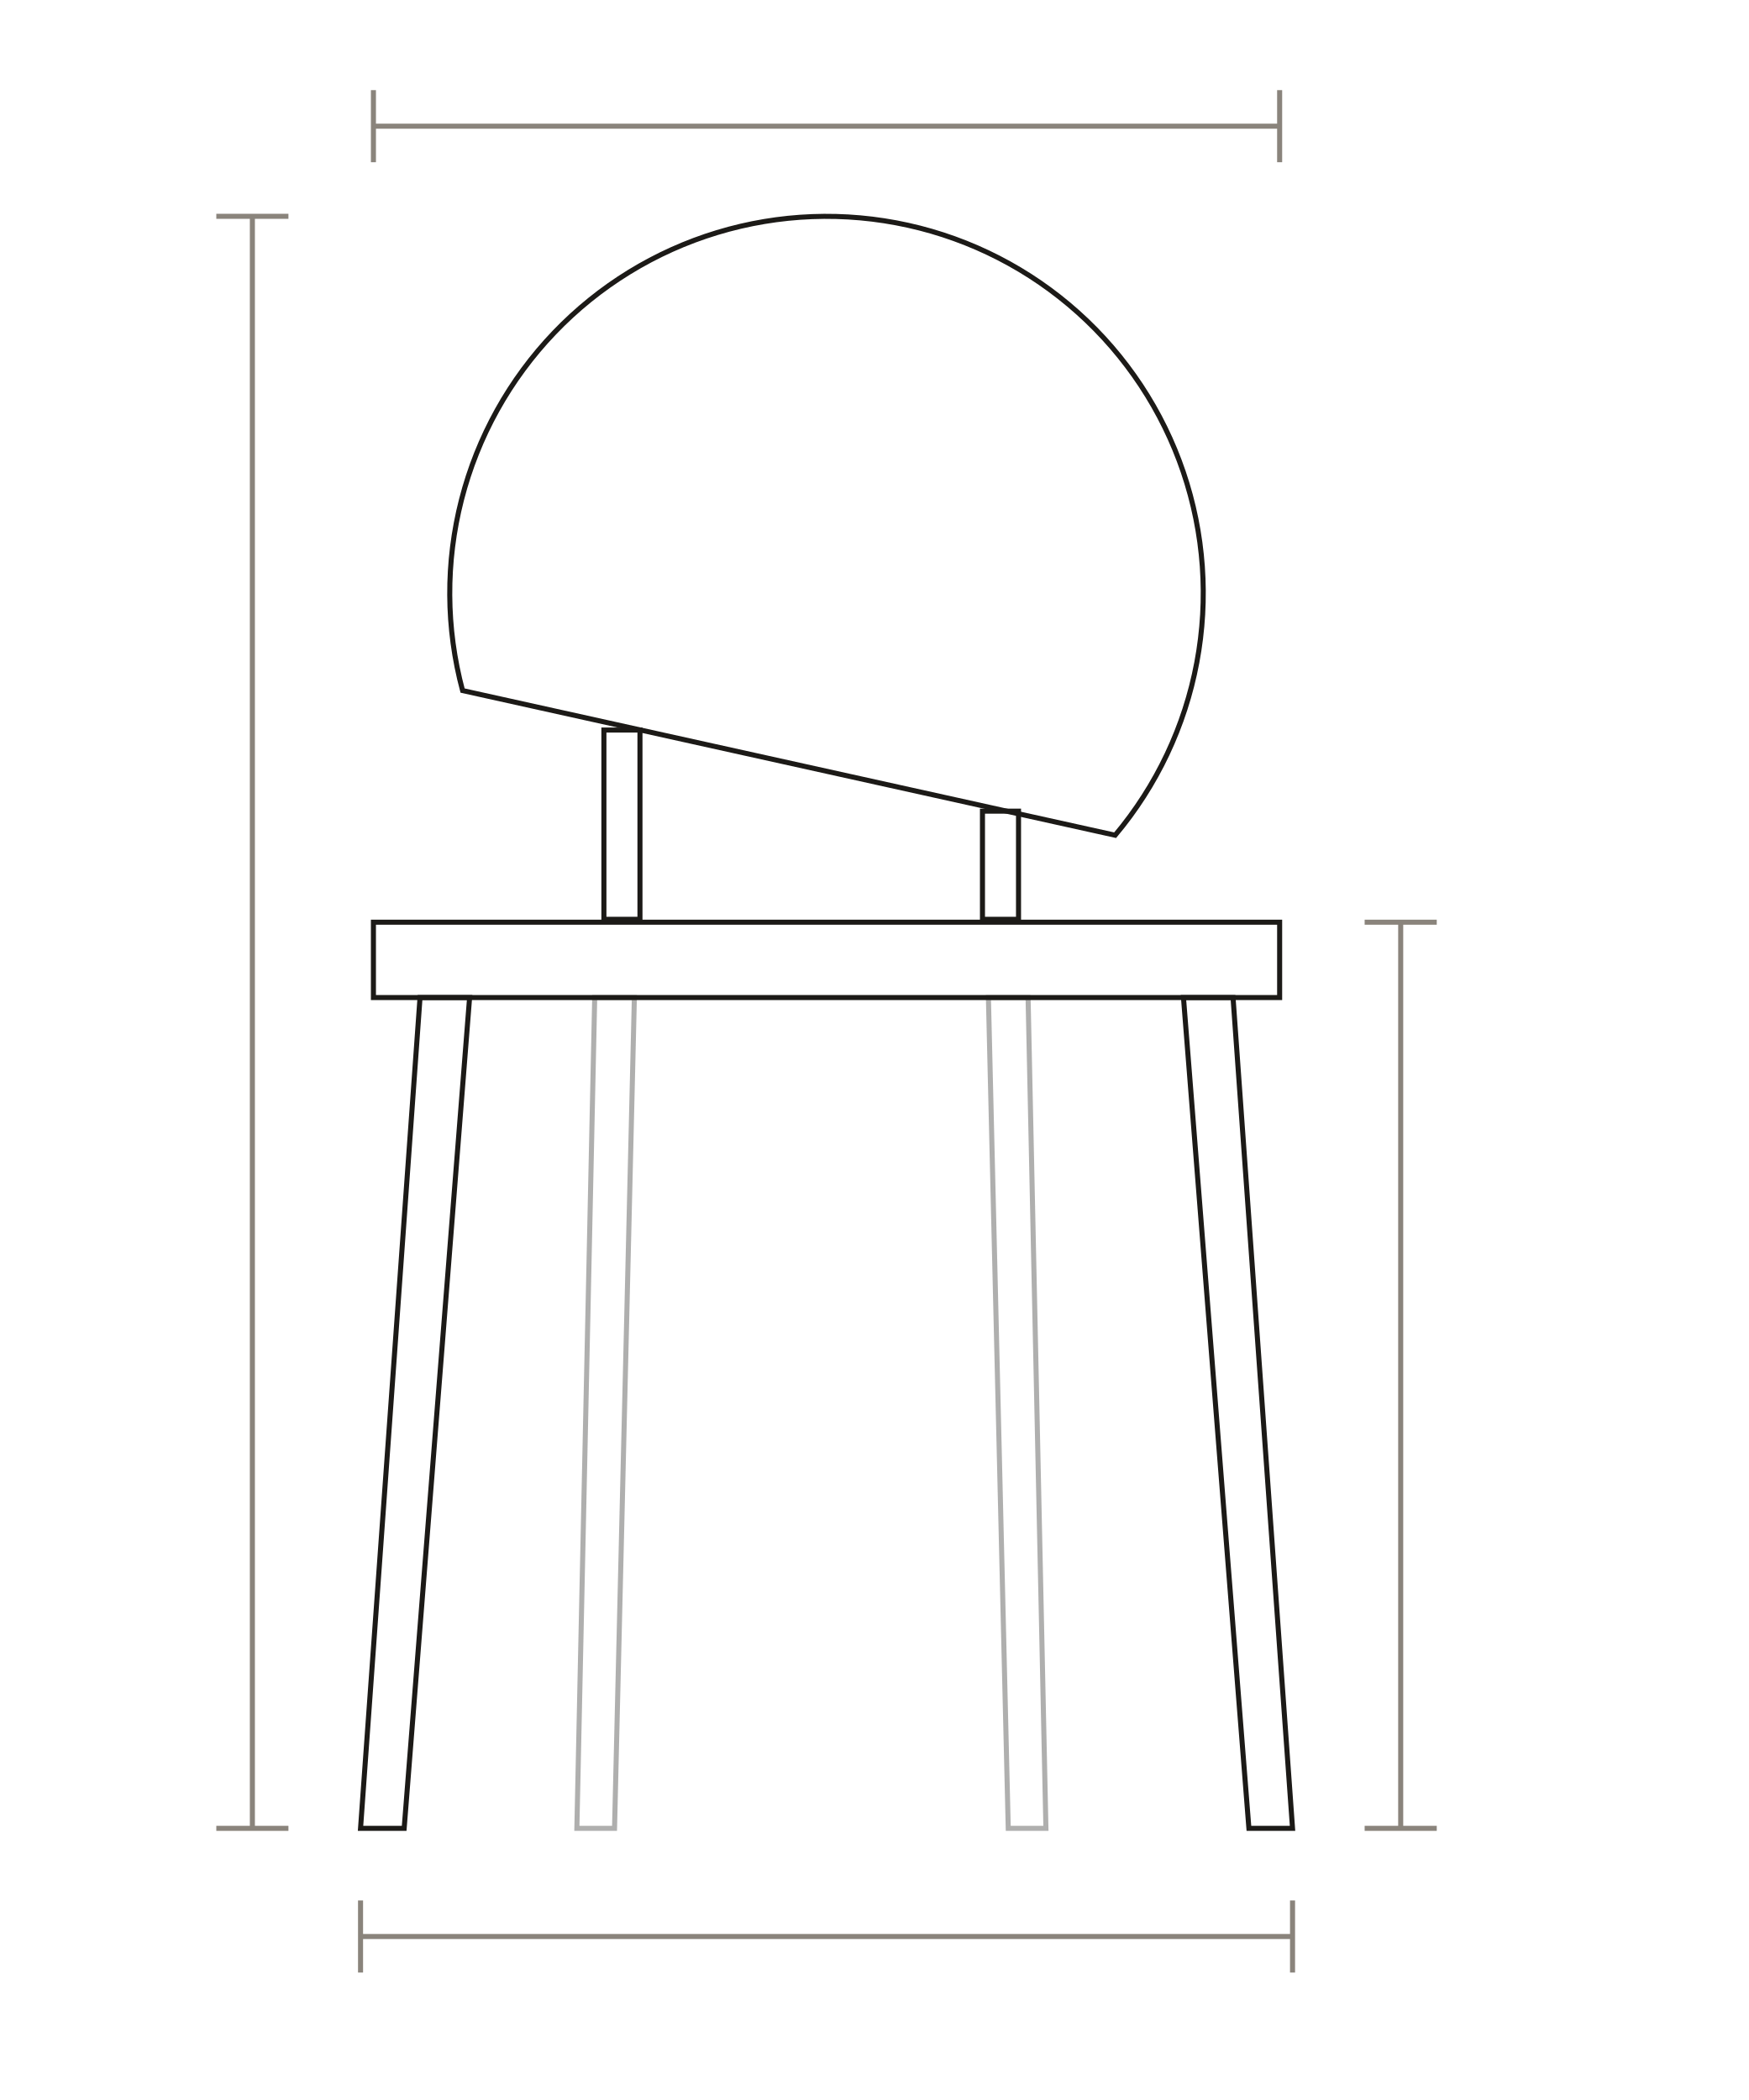
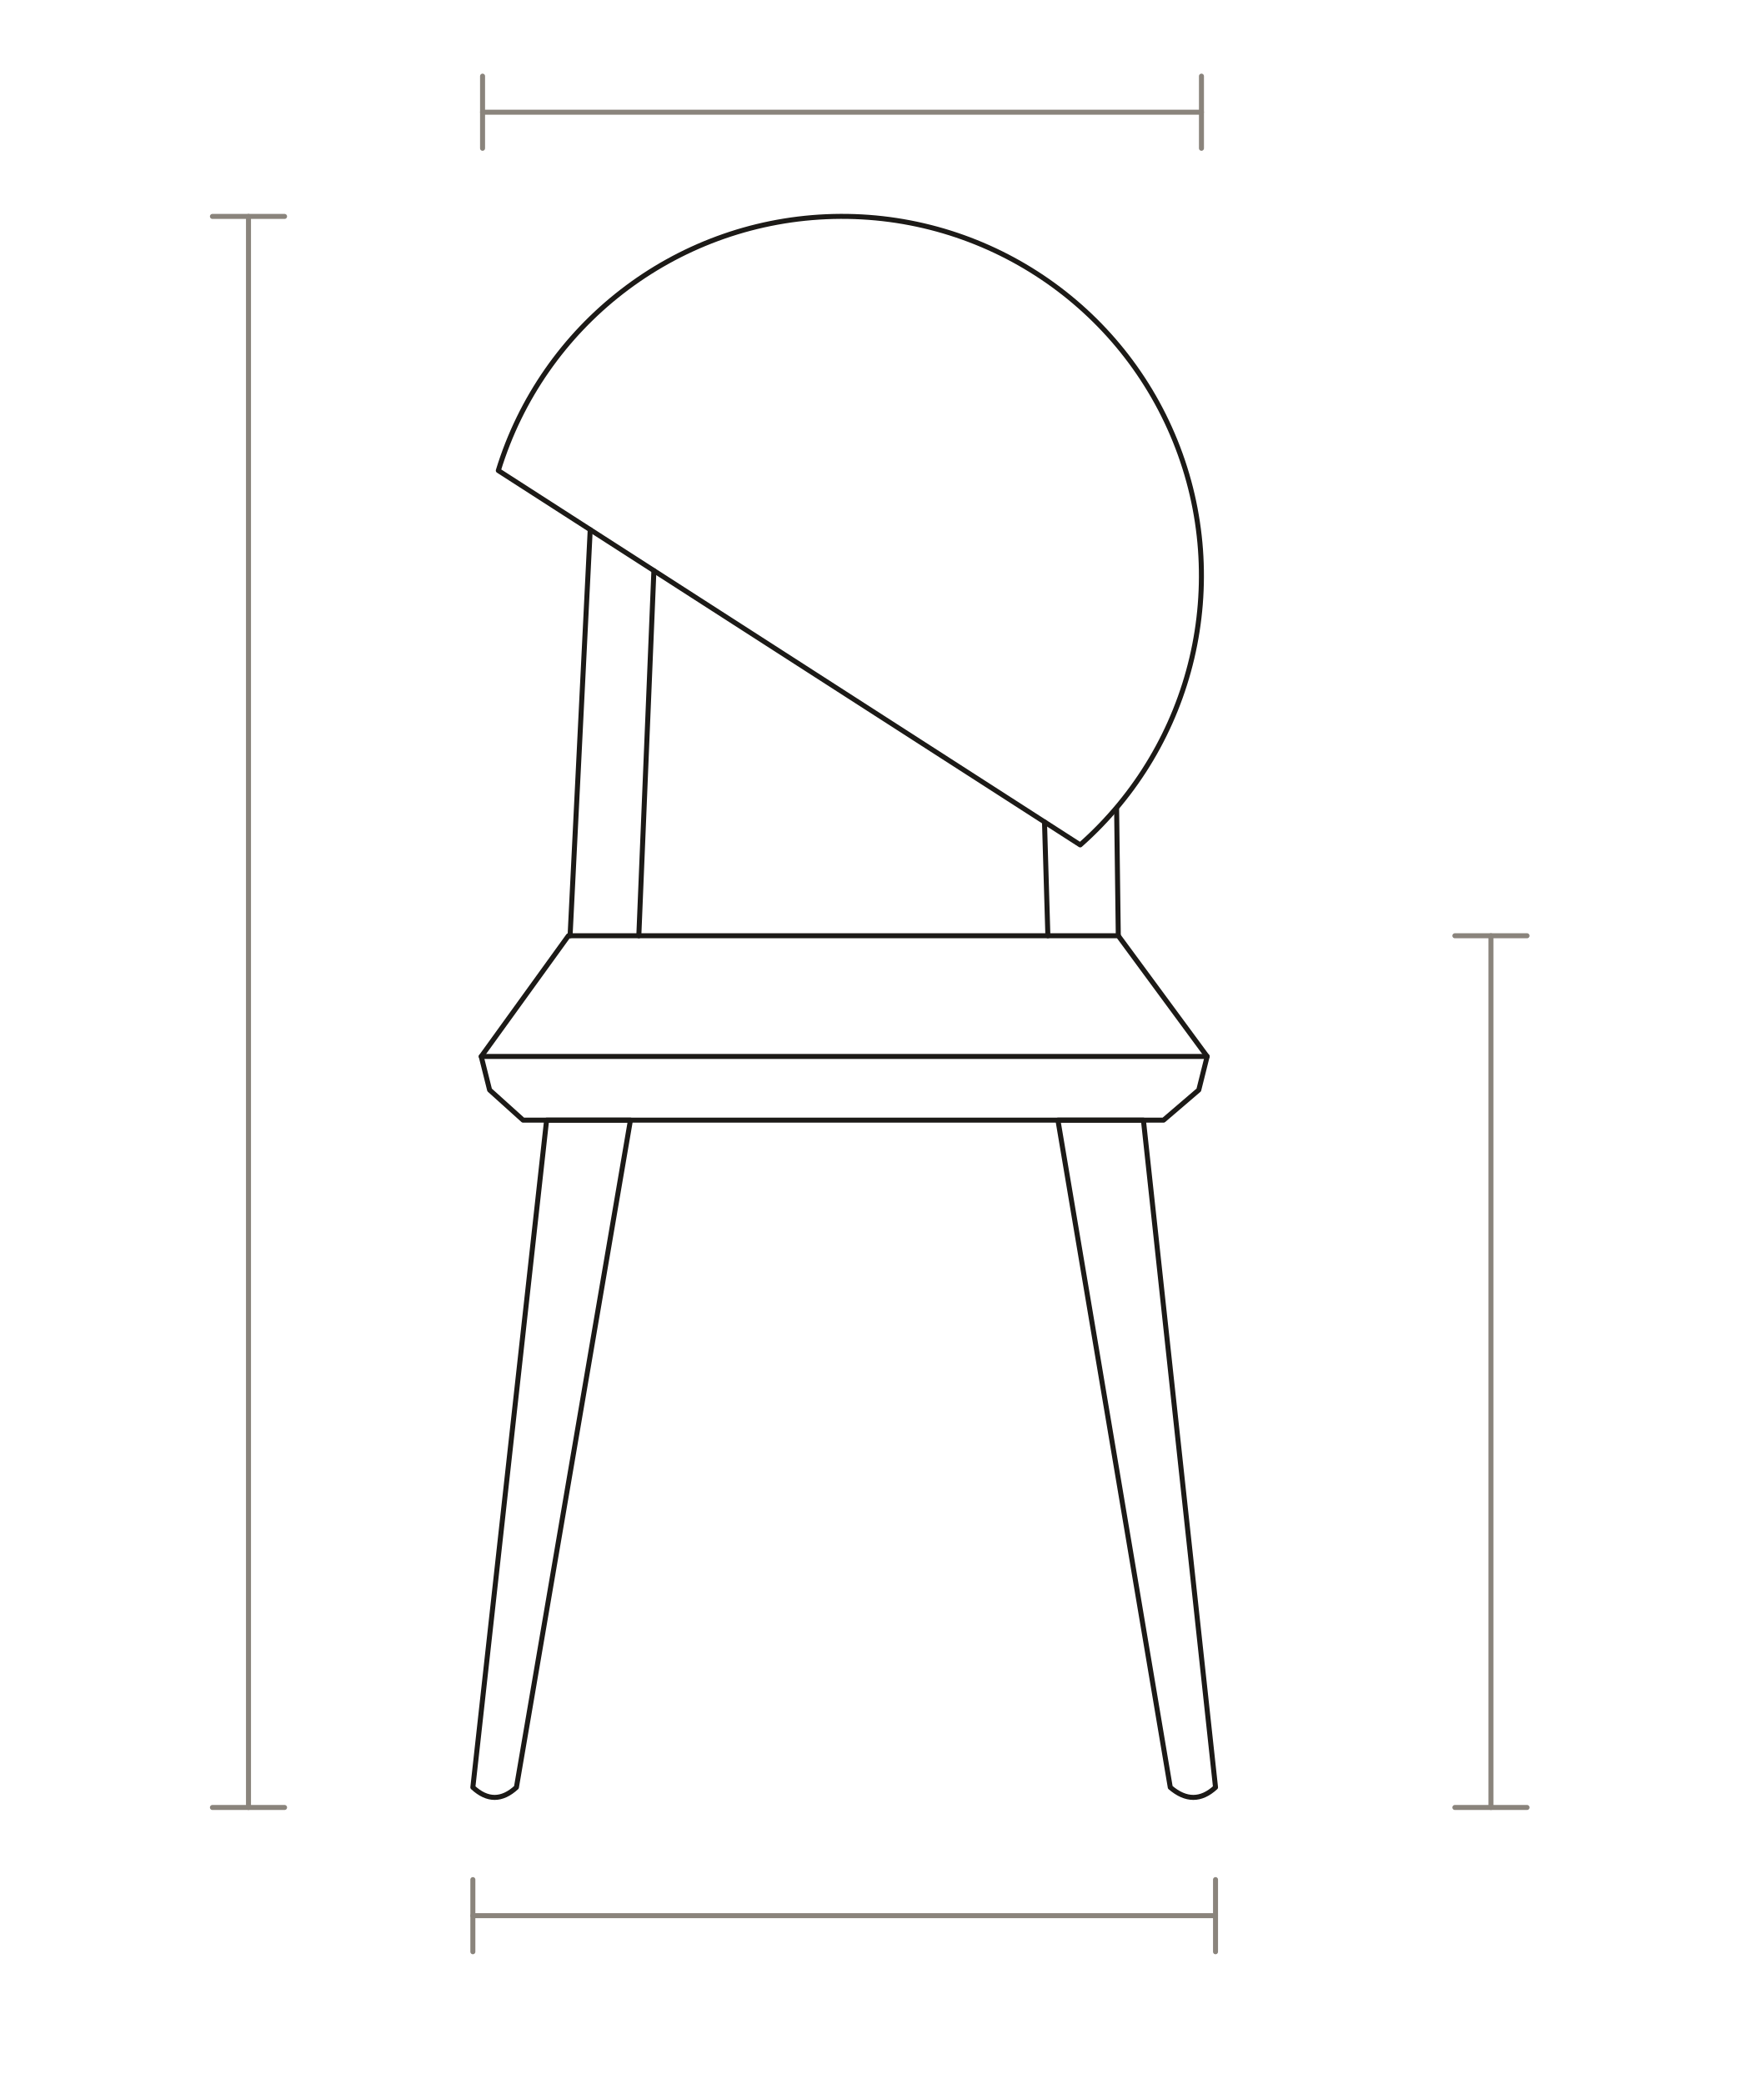
- <svg xmlns="http://www.w3.org/2000/svg" width="433" height="520" viewBox="0 0 433 520" fill="none">
-   <path d="M147.251 247.01H157.071L152.161 452.734H142.833L147.251 247.01Z" stroke="#1C1A17" stroke-opacity="0.35" stroke-width="1.25" />
-   <path d="M244.733 247.01H254.553L258.972 452.734H249.643L244.733 247.01Z" stroke="#1C1A17" stroke-opacity="0.35" stroke-width="1.25" />
-   <path d="M149.528 180.772H158.455V227.639H149.528V180.772Z" stroke="#1C1A17" stroke-width="1.25" />
-   <path d="M243.262 200.858H252.189V227.64H243.262V200.858Z" stroke="#1C1A17" stroke-width="1.25" />
-   <path d="M114.534 170.995C110.386 155.512 110.298 139.22 114.279 123.693C118.26 108.165 126.174 93.925 137.259 82.346C148.344 70.767 162.226 62.24 177.566 57.587C192.905 52.934 209.185 52.313 224.835 55.782C240.485 59.251 254.976 66.695 266.912 77.394C278.848 88.094 287.826 101.688 292.98 116.867C298.133 132.046 299.288 148.296 296.334 164.052C293.38 179.807 286.415 194.535 276.113 206.815L114.534 170.995Z" stroke="#1C1A17" stroke-width="1.25" />
-   <path d="M92.461 228.354H316.842V247.012H92.461V228.354Z" stroke="#1C1A17" stroke-width="1.25" />
-   <path d="M104 247.01H116.275L100.072 452.734H89.27L104 247.01Z" stroke="#1C1A17" stroke-width="1.25" />
-   <path d="M293.03 247.01H305.304L320.034 452.734H309.232L293.03 247.01Z" stroke="#1C1A17" stroke-width="1.25" />
-   <path d="M62.489 53.562V452.735" stroke="#8A847C" stroke-width="1.25" />
-   <path d="M53.562 53.562H71.416" stroke="#8A847C" stroke-width="1.25" />
-   <path d="M53.562 452.733H71.416" stroke="#8A847C" stroke-width="1.25" />
-   <path d="M346.816 228.354V452.736" stroke="#8A847C" stroke-width="1.25" />
-   <path d="M337.889 228.354H355.743" stroke="#8A847C" stroke-width="1.25" />
-   <path d="M337.889 452.733H355.743" stroke="#8A847C" stroke-width="1.25" />
-   <path d="M89.27 479.515H320.034" stroke="#8A847C" stroke-width="1.25" />
-   <path d="M89.27 470.587V488.441" stroke="#8A847C" stroke-width="1.25" />
-   <path d="M320.035 470.587V488.441" stroke="#8A847C" stroke-width="1.25" />
-   <path d="M92.461 31.245H316.842" stroke="#8A847C" stroke-width="1.25" />
-   <path d="M92.461 22.317V40.172" stroke="#8A847C" stroke-width="1.25" />
-   <path d="M316.842 22.317V40.172" stroke="#8A847C" stroke-width="1.25" />
+ <svg xmlns="http://www.w3.org/2000/svg" width="440" height="520" viewBox="0 0 440 520" fill="none">
+   <path d="M124.33 117.41 A89.68 89.68 0 1 1 269.52 210.82 Z" stroke="#1C1A17" stroke-width="1.25" stroke-linecap="round" stroke-linejoin="round" />
+   <path d="M147.26 132.18 L142.24 233.49 M163.15 142.41 L159.39 233.49" stroke="#1C1A17" stroke-width="1.25" stroke-linecap="round" stroke-linejoin="round" />
+   <path d="M260.61 205.13 L261.45 233.49 M278.6 201.7 L279.02 233.49" stroke="#1C1A17" stroke-width="1.25" stroke-linecap="round" stroke-linejoin="round" />
+   <path d="M141.82 233.49 L279.02 233.49 L301.19 263.61 L299.1 271.97 L290.31 279.5 L130.52 279.5 L122.16 271.97 L120.07 263.61 Z" stroke="#1C1A17" stroke-width="1.25" stroke-linecap="round" stroke-linejoin="round" />
+   <path d="M120.07 263.61 L301.19 263.61" stroke="#1C1A17" stroke-width="1.25" stroke-linecap="round" stroke-linejoin="round" />
+   <path d="M157.3 279.5 L136.38 279.5 L117.98 445.98 Q123.41 451 128.85 445.98 Z" stroke="#1C1A17" stroke-width="1.25" stroke-linecap="round" stroke-linejoin="round" />
+   <path d="M285.29 279.5 L263.96 279.5 L291.99 445.98 Q297.84 451 303.28 445.98 Z" stroke="#1C1A17" stroke-width="1.25" stroke-linecap="round" stroke-linejoin="round" />
+   <path d="M62 54V451" stroke="#8A847C" stroke-width="1.25" stroke-linecap="round" stroke-linejoin="round" />
+   <path d="M53 54H71" stroke="#8A847C" stroke-width="1.25" stroke-linecap="round" stroke-linejoin="round" />
+   <path d="M53 451H71" stroke="#8A847C" stroke-width="1.25" stroke-linecap="round" stroke-linejoin="round" />
+   <path d="M372 233.49V451" stroke="#8A847C" stroke-width="1.25" stroke-linecap="round" stroke-linejoin="round" />
+   <path d="M363 233.49H381" stroke="#8A847C" stroke-width="1.25" stroke-linecap="round" stroke-linejoin="round" />
+   <path d="M363 451H381" stroke="#8A847C" stroke-width="1.25" stroke-linecap="round" stroke-linejoin="round" />
+   <path d="M117.98 478H303.28" stroke="#8A847C" stroke-width="1.25" stroke-linecap="round" stroke-linejoin="round" />
+   <path d="M117.98 469V487" stroke="#8A847C" stroke-width="1.25" stroke-linecap="round" stroke-linejoin="round" />
+   <path d="M303.28 469V487" stroke="#8A847C" stroke-width="1.25" stroke-linecap="round" stroke-linejoin="round" />
+   <path d="M120.4 28H299.77" stroke="#8A847C" stroke-width="1.25" stroke-linecap="round" stroke-linejoin="round" />
+   <path d="M120.4 19V37" stroke="#8A847C" stroke-width="1.25" stroke-linecap="round" stroke-linejoin="round" />
+   <path d="M299.77 19V37" stroke="#8A847C" stroke-width="1.25" stroke-linecap="round" stroke-linejoin="round" />
</svg>
